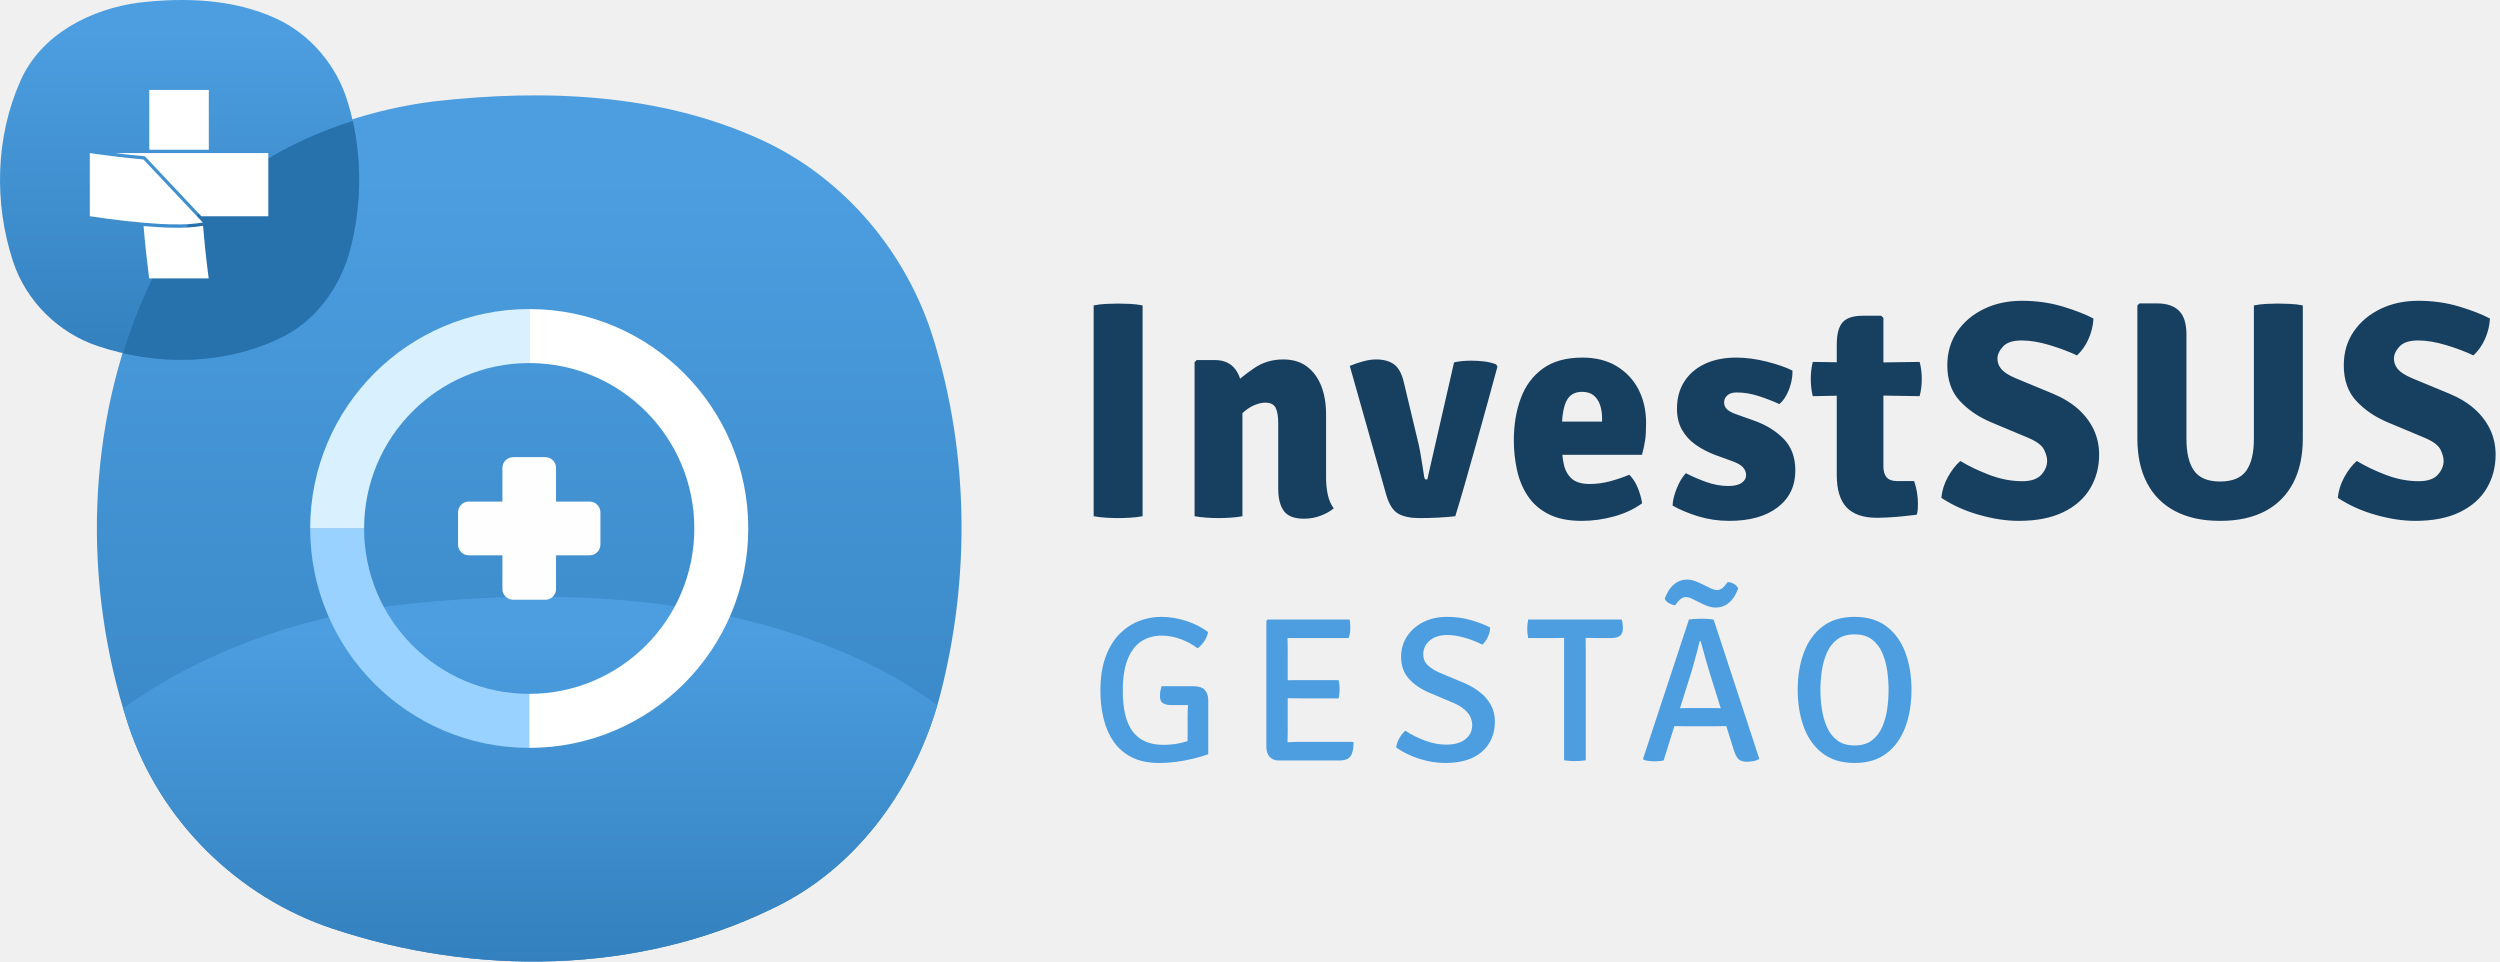
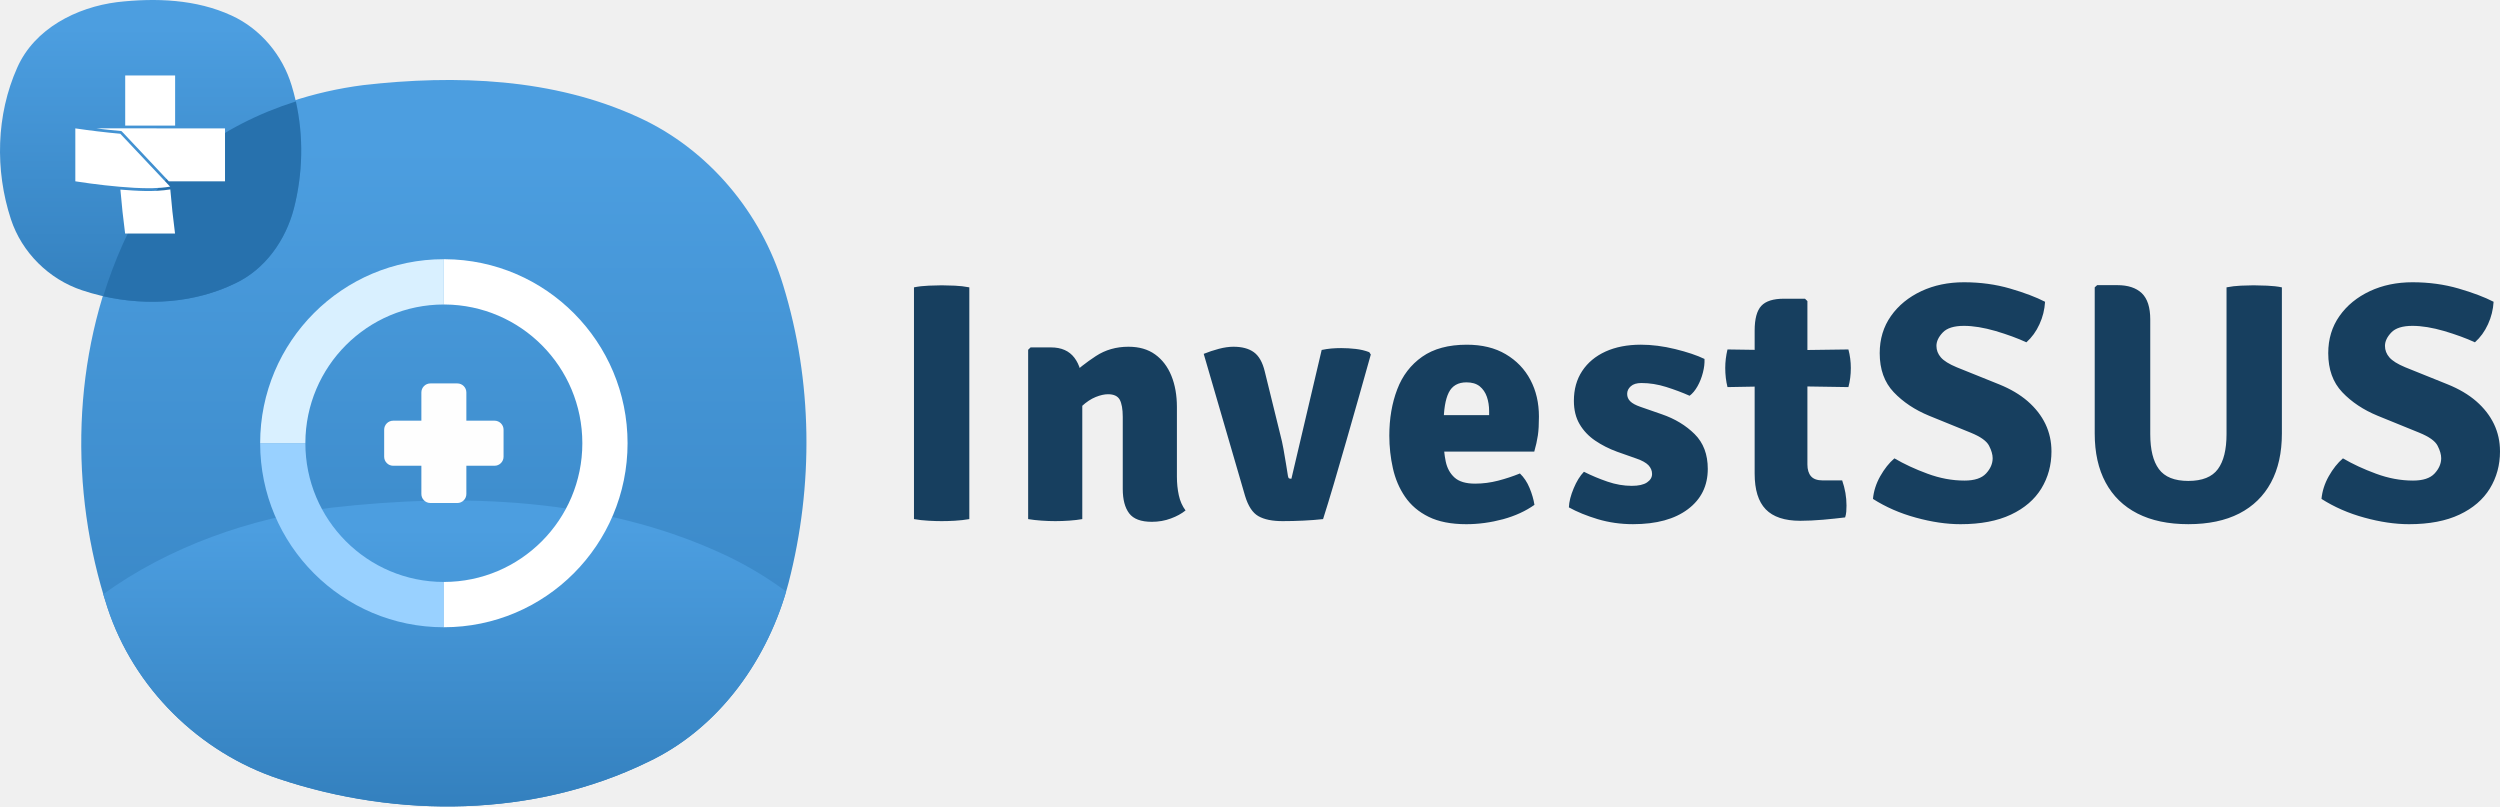
- <svg xmlns="http://www.w3.org/2000/svg" width="156" height="60" viewBox="0 0 156 60" fill="none">
-   <path d="M68.245 19.058C68.487 19.007 68.757 18.975 69.053 18.962C69.345 18.949 69.587 18.943 69.772 18.943C69.975 18.943 70.217 18.949 70.497 18.962C70.776 18.975 71.044 19.007 71.298 19.058V32.213C71.044 32.258 70.776 32.29 70.497 32.306C70.217 32.322 69.975 32.329 69.772 32.329C69.587 32.329 69.345 32.322 69.053 32.306C68.757 32.29 68.487 32.258 68.245 32.213V19.058V19.058ZM75.801 22.467C76.374 22.467 76.806 22.663 77.096 23.058C77.385 23.453 77.528 23.986 77.528 24.654V32.213C77.318 32.252 77.083 32.281 76.819 32.3C76.552 32.319 76.294 32.329 76.04 32.329C75.792 32.329 75.537 32.319 75.273 32.3C75.006 32.281 74.765 32.252 74.542 32.213V22.602L74.675 22.467H75.801ZM82.747 29.806C82.747 30.178 82.782 30.528 82.852 30.859C82.922 31.189 83.046 31.478 83.224 31.722C83.008 31.902 82.738 32.056 82.413 32.178C82.089 32.303 81.739 32.367 81.364 32.367C80.766 32.367 80.349 32.207 80.114 31.886C79.879 31.565 79.761 31.103 79.761 30.499V26.406C79.761 25.97 79.704 25.649 79.595 25.437C79.481 25.228 79.268 25.125 78.95 25.125C78.753 25.125 78.524 25.177 78.269 25.283C78.011 25.389 77.754 25.565 77.496 25.809C77.239 26.053 77.01 26.377 76.813 26.782V24.143C77.264 23.707 77.754 23.312 78.279 22.959C78.8 22.606 79.401 22.429 80.076 22.429C80.661 22.429 81.151 22.574 81.545 22.866C81.939 23.158 82.238 23.562 82.442 24.076C82.645 24.59 82.747 25.183 82.747 25.858V29.806V29.806ZM90.733 22.612C90.911 22.573 91.092 22.544 91.273 22.528C91.455 22.512 91.633 22.506 91.811 22.506C92.072 22.506 92.339 22.522 92.609 22.554C92.88 22.586 93.128 22.647 93.357 22.737L93.442 22.872C93.251 23.572 93.042 24.342 92.81 25.186C92.577 26.034 92.339 26.891 92.097 27.758C91.855 28.628 91.623 29.453 91.401 30.223C91.178 30.997 90.981 31.661 90.809 32.213C90.478 32.252 90.116 32.281 89.728 32.3C89.337 32.319 88.952 32.329 88.577 32.329C88.01 32.329 87.565 32.236 87.247 32.05C86.923 31.863 86.678 31.478 86.506 30.894L84.226 22.833C84.487 22.724 84.766 22.628 85.062 22.548C85.358 22.467 85.625 22.429 85.867 22.429C86.338 22.429 86.713 22.532 86.993 22.74C87.272 22.949 87.473 23.315 87.594 23.835L88.452 27.427C88.516 27.671 88.573 27.937 88.624 28.23C88.675 28.521 88.723 28.804 88.764 29.074C88.805 29.343 88.841 29.575 88.872 29.767C88.885 29.844 88.907 29.889 88.936 29.902C88.964 29.915 89.006 29.921 89.063 29.921L90.733 22.612L90.733 22.612ZM96.372 28.38V26.31H99.969V26.088C99.969 25.793 99.927 25.52 99.844 25.273C99.762 25.026 99.628 24.827 99.45 24.676C99.266 24.525 99.024 24.451 98.719 24.451C98.254 24.451 97.93 24.644 97.742 25.029C97.555 25.414 97.459 26.008 97.459 26.811V27.716C97.459 28.153 97.497 28.56 97.574 28.939C97.65 29.318 97.812 29.623 98.06 29.854C98.308 30.085 98.687 30.201 99.196 30.201C99.628 30.201 100.051 30.143 100.471 30.031C100.888 29.918 101.285 29.784 101.667 29.623C101.889 29.841 102.068 30.117 102.201 30.451C102.334 30.785 102.424 31.103 102.468 31.405C101.985 31.758 101.409 32.031 100.738 32.22C100.064 32.406 99.39 32.503 98.709 32.503C97.869 32.503 97.176 32.361 96.629 32.082C96.082 31.806 95.65 31.424 95.332 30.946C95.013 30.467 94.791 29.928 94.66 29.328C94.53 28.728 94.463 28.111 94.463 27.476C94.463 26.506 94.61 25.63 94.899 24.85C95.185 24.07 95.646 23.453 96.276 22.997C96.906 22.542 97.726 22.314 98.738 22.314C99.577 22.314 100.293 22.493 100.884 22.853C101.476 23.212 101.931 23.697 102.246 24.31C102.561 24.923 102.716 25.62 102.716 26.397C102.716 26.827 102.697 27.187 102.656 27.469C102.615 27.755 102.548 28.06 102.459 28.381H96.372V28.38ZM104.367 31.549C104.38 31.228 104.469 30.868 104.631 30.47C104.79 30.072 104.981 29.758 105.197 29.526C105.617 29.744 106.053 29.931 106.501 30.088C106.946 30.245 107.395 30.326 107.84 30.326C108.209 30.326 108.489 30.262 108.676 30.133C108.861 30.005 108.956 29.844 108.956 29.651C108.956 29.465 108.89 29.302 108.756 29.154C108.622 29.013 108.4 28.884 108.088 28.775L107.029 28.39C106.584 28.223 106.18 28.011 105.817 27.758C105.455 27.504 105.169 27.193 104.959 26.823C104.749 26.457 104.644 26.014 104.644 25.501C104.644 24.846 104.797 24.281 105.102 23.806C105.407 23.331 105.837 22.962 106.39 22.702C106.943 22.445 107.592 22.313 108.336 22.313C108.941 22.313 109.573 22.397 110.235 22.563C110.896 22.73 111.434 22.916 111.847 23.122C111.86 23.353 111.831 23.61 111.762 23.892C111.692 24.175 111.593 24.435 111.463 24.672C111.332 24.91 111.186 25.09 111.027 25.212C110.632 25.032 110.203 24.865 109.739 24.714C109.275 24.563 108.817 24.489 108.365 24.489C108.111 24.489 107.917 24.55 107.783 24.672C107.649 24.794 107.583 24.939 107.583 25.106C107.583 25.273 107.64 25.414 107.754 25.529C107.869 25.645 108.053 25.748 108.308 25.838L109.491 26.261C110.216 26.518 110.82 26.894 111.304 27.388C111.787 27.883 112.029 28.541 112.029 29.362C112.029 30.319 111.666 31.083 110.938 31.648C110.206 32.216 109.198 32.502 107.907 32.502C107.226 32.502 106.578 32.405 105.967 32.219C105.353 32.03 104.819 31.805 104.368 31.548L104.367 31.549ZM114.614 21.514C114.614 20.846 114.738 20.378 114.983 20.108C115.228 19.838 115.641 19.703 116.227 19.703H117.391L117.524 19.838V29.112C117.524 29.401 117.591 29.626 117.721 29.78C117.852 29.937 118.068 30.018 118.373 30.018H119.442C119.601 30.486 119.68 30.961 119.68 31.443C119.68 31.552 119.677 31.668 119.668 31.79C119.658 31.912 119.636 32.021 119.604 32.117C119.254 32.162 118.85 32.207 118.393 32.249C117.935 32.287 117.515 32.31 117.133 32.31C116.268 32.31 115.632 32.091 115.225 31.658C114.818 31.225 114.614 30.551 114.614 29.633V21.514L114.614 21.514ZM119.785 22.583C119.874 22.923 119.919 23.273 119.919 23.633C119.919 24.024 119.874 24.387 119.785 24.721L116.226 24.663L113.116 24.721C113.033 24.381 112.992 24.018 112.992 23.633C112.992 23.286 113.033 22.936 113.116 22.583L116.312 22.631L119.785 22.583H119.785ZM121.14 31.067C121.178 30.631 121.312 30.201 121.541 29.78C121.77 29.363 122.031 29.022 122.323 28.765C122.857 29.087 123.465 29.379 124.145 29.636C124.826 29.895 125.507 30.027 126.187 30.027C126.741 30.027 127.138 29.892 127.38 29.623C127.621 29.353 127.742 29.064 127.742 28.756C127.742 28.55 127.676 28.313 127.542 28.046C127.409 27.78 127.075 27.536 126.54 27.311L124.241 26.348C123.452 26.014 122.8 25.568 122.285 25.01C121.77 24.451 121.512 23.713 121.512 22.794C121.512 21.992 121.719 21.289 122.132 20.686C122.546 20.082 123.105 19.613 123.808 19.273C124.511 18.936 125.293 18.769 126.158 18.769C127.062 18.769 127.911 18.888 128.703 19.125C129.495 19.363 130.137 19.613 130.633 19.877C130.608 20.32 130.506 20.747 130.325 21.151C130.143 21.562 129.902 21.902 129.603 22.178C129.119 21.947 128.553 21.735 127.904 21.536C127.256 21.344 126.674 21.244 126.158 21.244C125.611 21.244 125.223 21.369 124.991 21.62C124.759 21.87 124.641 22.124 124.641 22.381C124.641 22.625 124.724 22.843 124.886 23.035C125.048 23.228 125.338 23.414 125.758 23.594L128.105 24.567C128.722 24.824 129.246 25.142 129.676 25.523C130.105 25.909 130.429 26.339 130.652 26.814C130.875 27.292 130.986 27.812 130.986 28.371C130.986 29.148 130.798 29.851 130.429 30.474C130.057 31.099 129.498 31.597 128.753 31.957C128.009 32.319 127.081 32.502 125.967 32.502C125.198 32.502 124.377 32.377 123.506 32.13C122.634 31.886 121.846 31.53 121.14 31.067L121.14 31.067ZM143.695 27.36C143.695 28.445 143.495 29.372 143.094 30.136C142.693 30.904 142.108 31.491 141.345 31.895C140.578 32.3 139.64 32.502 138.533 32.502C137.433 32.502 136.498 32.3 135.728 31.895C134.959 31.491 134.373 30.903 133.973 30.136C133.572 29.372 133.372 28.444 133.372 27.36V19.058L133.505 18.933H134.622C135.207 18.933 135.655 19.087 135.967 19.389C136.279 19.697 136.434 20.191 136.434 20.878V27.388C136.434 28.268 136.593 28.932 136.912 29.375C137.23 29.822 137.77 30.046 138.534 30.046C139.303 30.046 139.847 29.822 140.165 29.375C140.483 28.932 140.642 28.268 140.642 27.388V19.058C140.897 19.007 141.161 18.974 141.431 18.962C141.701 18.949 141.933 18.942 142.131 18.942C142.315 18.942 142.56 18.949 142.872 18.962C143.177 18.974 143.454 19.007 143.695 19.058V27.36H143.695ZM145.88 31.067C145.918 30.631 146.052 30.201 146.281 29.78C146.51 29.363 146.77 29.022 147.063 28.765C147.597 29.087 148.205 29.379 148.885 29.636C149.566 29.895 150.246 30.027 150.927 30.027C151.48 30.027 151.878 29.892 152.12 29.623C152.361 29.353 152.482 29.064 152.482 28.756C152.482 28.55 152.415 28.313 152.282 28.046C152.148 27.78 151.814 27.536 151.28 27.311L148.981 26.348C148.192 26.014 147.54 25.568 147.025 25.01C146.509 24.451 146.252 23.713 146.252 22.794C146.252 21.992 146.459 21.289 146.872 20.686C147.285 20.082 147.845 19.613 148.548 19.273C149.251 18.936 150.033 18.769 150.898 18.769C151.801 18.769 152.65 18.888 153.442 19.125C154.234 19.363 154.877 19.613 155.373 19.877C155.347 20.32 155.246 20.747 155.064 21.151C154.883 21.562 154.641 21.902 154.342 22.178C153.859 21.947 153.293 21.735 152.644 21.536C151.995 21.344 151.413 21.244 150.898 21.244C150.351 21.244 149.963 21.369 149.731 21.62C149.499 21.87 149.381 22.124 149.381 22.381C149.381 22.625 149.464 22.843 149.626 23.035C149.788 23.228 150.078 23.414 150.497 23.594L152.844 24.567C153.462 24.824 153.986 25.142 154.416 25.523C154.845 25.909 155.169 26.339 155.392 26.814C155.614 27.292 155.726 27.812 155.726 28.371C155.726 29.148 155.538 29.851 155.169 30.474C154.797 31.099 154.237 31.597 153.493 31.957C152.749 32.319 151.82 32.502 150.707 32.502C149.938 32.502 149.117 32.377 148.246 32.13C147.374 31.886 146.586 31.53 145.879 31.067L145.88 31.067Z" fill="#173F5F" />
-   <path d="M75.383 39.437C75.349 39.647 75.264 39.846 75.133 40.031C74.997 40.219 74.864 40.359 74.729 40.453C74.428 40.221 74.079 40.033 73.681 39.883C73.283 39.737 72.881 39.662 72.475 39.662C72.022 39.662 71.613 39.776 71.249 39.999C70.885 40.226 70.597 40.59 70.383 41.096C70.168 41.602 70.062 42.279 70.062 43.127C70.062 44.268 70.271 45.11 70.69 45.657C71.109 46.203 71.738 46.477 72.576 46.477C73.025 46.477 73.442 46.428 73.825 46.325C74.208 46.224 74.5 46.132 74.703 46.046L75.395 47.062C75.141 47.157 74.845 47.247 74.511 47.328C74.174 47.412 73.819 47.48 73.446 47.532C73.073 47.583 72.703 47.609 72.335 47.609C71.653 47.609 71.078 47.489 70.612 47.249C70.142 47.009 69.765 46.679 69.482 46.261C69.196 45.845 68.987 45.365 68.86 44.825C68.731 44.285 68.665 43.715 68.665 43.115C68.665 42.296 68.771 41.593 68.983 41.008C69.194 40.425 69.482 39.947 69.844 39.574C70.206 39.206 70.612 38.931 71.063 38.756C71.512 38.58 71.977 38.492 72.456 38.492C72.981 38.492 73.505 38.578 74.03 38.749C74.555 38.921 75.006 39.15 75.383 39.437ZM74.106 44.819C74.106 44.519 74.115 44.24 74.132 43.983C74.149 43.726 74.181 43.498 74.227 43.301L75.395 43.706V47.063L74.107 47.088V44.819H74.106ZM74.436 42.819C74.792 42.819 75.04 42.896 75.184 43.053C75.323 43.211 75.395 43.428 75.395 43.706V43.996H73.046C72.877 43.996 72.724 43.962 72.587 43.889C72.449 43.82 72.379 43.659 72.379 43.411C72.379 43.312 72.39 43.209 72.411 43.102C72.432 42.995 72.456 42.901 72.481 42.819H74.436ZM79.021 38.743L79.103 38.659H80.341V39.785C80.341 39.965 80.344 40.112 80.348 40.224C80.352 40.34 80.354 40.483 80.354 40.659V45.667C80.354 45.783 80.352 45.888 80.348 45.985C80.344 46.081 80.341 46.193 80.341 46.317V47.455H79.796C79.558 47.455 79.37 47.38 79.23 47.23C79.091 47.08 79.021 46.872 79.021 46.606V38.743ZM83.529 42.44C83.55 42.526 83.567 42.622 83.578 42.731C83.588 42.84 83.592 42.933 83.592 43.006C83.592 43.083 83.588 43.175 83.578 43.278C83.567 43.385 83.55 43.483 83.529 43.578H81.141C81.044 43.578 80.921 43.578 80.773 43.574C80.625 43.574 80.473 43.571 80.314 43.567C80.155 43.567 80.011 43.563 79.885 43.559V42.453C80.011 42.453 80.155 42.45 80.314 42.448C80.473 42.446 80.625 42.444 80.773 42.442C80.921 42.44 81.044 42.44 81.141 42.44H83.529V42.44ZM84.215 38.659C84.236 38.762 84.249 38.861 84.253 38.951C84.257 39.045 84.259 39.129 84.259 39.206C84.259 39.283 84.253 39.38 84.238 39.491C84.223 39.607 84.194 39.714 84.151 39.817H81.141C81.044 39.817 80.921 39.817 80.773 39.817C80.625 39.817 80.473 39.817 80.314 39.812C80.155 39.812 80.011 39.808 79.885 39.804V38.659H84.215H84.215ZM84.462 46.291C84.462 46.707 84.399 47.005 84.276 47.185C84.151 47.365 83.914 47.455 83.567 47.455H79.884V46.349C80.087 46.336 80.288 46.323 80.487 46.31C80.686 46.298 80.917 46.291 81.18 46.291H84.462ZM87.123 46.645C87.144 46.448 87.209 46.25 87.324 46.056C87.436 45.863 87.558 45.708 87.694 45.597C88.062 45.841 88.471 46.047 88.919 46.214C89.368 46.381 89.812 46.465 90.253 46.465C90.765 46.465 91.163 46.351 91.444 46.124C91.726 45.897 91.865 45.608 91.865 45.256C91.865 44.956 91.766 44.688 91.567 44.455C91.368 44.223 91.082 44.026 90.71 43.867L89.173 43.218C88.64 42.986 88.215 42.693 87.901 42.337C87.586 41.981 87.427 41.529 87.427 40.98C87.427 40.513 87.55 40.093 87.793 39.716C88.037 39.343 88.373 39.045 88.805 38.822C89.237 38.601 89.736 38.492 90.303 38.492C90.833 38.492 91.33 38.561 91.796 38.698C92.261 38.835 92.659 38.987 92.989 39.154C92.981 39.352 92.932 39.549 92.843 39.742C92.754 39.939 92.64 40.099 92.5 40.228C92.17 40.056 91.808 39.913 91.412 39.797C91.014 39.682 90.653 39.624 90.322 39.624C89.852 39.624 89.484 39.739 89.215 39.971C88.947 40.203 88.811 40.487 88.811 40.826C88.811 41.109 88.909 41.34 89.103 41.52C89.298 41.7 89.552 41.857 89.865 41.99L91.383 42.626C91.742 42.78 92.066 42.971 92.354 43.199C92.642 43.426 92.868 43.691 93.034 43.996C93.198 44.3 93.281 44.645 93.281 45.031C93.281 45.52 93.167 45.961 92.938 46.351C92.71 46.743 92.367 47.052 91.907 47.275C91.448 47.498 90.868 47.609 90.17 47.609C89.645 47.609 89.114 47.523 88.574 47.352C88.034 47.18 87.549 46.944 87.122 46.645L87.123 46.645ZM95.358 39.817C95.337 39.714 95.322 39.613 95.313 39.515C95.305 39.416 95.301 39.324 95.301 39.238C95.301 39.152 95.305 39.06 95.313 38.962C95.322 38.863 95.337 38.762 95.358 38.659H101.193C101.218 38.736 101.237 38.824 101.25 38.919C101.263 39.017 101.269 39.109 101.269 39.199C101.269 39.422 101.208 39.581 101.085 39.675C100.962 39.769 100.772 39.817 100.513 39.817H99.681C99.597 39.817 99.476 39.815 99.32 39.81C99.163 39.806 99.04 39.804 98.951 39.804H97.599C97.514 39.804 97.394 39.806 97.235 39.81C97.074 39.815 96.954 39.817 96.869 39.817H95.358L95.358 39.817ZM97.599 40.755C97.599 40.58 97.599 40.423 97.599 40.282C97.599 40.145 97.599 39.984 97.599 39.804V39.238H98.945V39.804C98.945 39.984 98.945 40.145 98.949 40.282C98.949 40.423 98.952 40.58 98.952 40.755V47.442C98.846 47.459 98.731 47.472 98.613 47.48C98.49 47.489 98.38 47.493 98.279 47.493C98.173 47.493 98.061 47.489 97.94 47.48C97.819 47.472 97.705 47.459 97.599 47.442V40.755H97.599ZM105.39 38.66C105.496 38.642 105.625 38.629 105.781 38.621C105.934 38.612 106.067 38.608 106.177 38.608C106.283 38.608 106.412 38.612 106.564 38.621C106.717 38.63 106.84 38.645 106.933 38.666L109.784 47.359C109.686 47.419 109.566 47.464 109.426 47.492C109.282 47.52 109.14 47.532 108.996 47.532C108.78 47.532 108.615 47.483 108.499 47.384C108.383 47.286 108.279 47.093 108.19 46.806L106.793 42.337C106.675 41.964 106.556 41.568 106.438 41.148C106.319 40.728 106.213 40.348 106.12 40.01H106.057C106.014 40.203 105.961 40.413 105.902 40.64C105.839 40.867 105.779 41.088 105.72 41.304C105.661 41.521 105.608 41.709 105.561 41.868L103.809 47.455C103.724 47.472 103.633 47.485 103.534 47.494C103.434 47.502 103.331 47.506 103.225 47.506C103.106 47.506 102.99 47.498 102.874 47.481C102.755 47.464 102.654 47.442 102.565 47.416L102.527 47.346L105.39 38.66H105.39ZM105.218 45.32C105.18 45.32 105.102 45.32 104.981 45.316C104.861 45.316 104.74 45.314 104.619 45.31C104.499 45.31 104.416 45.307 104.374 45.307H103.745L104.164 44.195H104.717C104.759 44.195 104.833 44.193 104.939 44.191C105.045 44.189 105.153 44.186 105.261 44.184C105.368 44.182 105.44 44.182 105.479 44.182H106.742C106.784 44.182 106.859 44.182 106.964 44.184C107.07 44.186 107.18 44.189 107.292 44.191C107.405 44.193 107.479 44.195 107.517 44.195H108.088L108.45 45.307H107.822C107.779 45.307 107.697 45.31 107.574 45.31C107.451 45.314 107.331 45.316 107.21 45.316C107.089 45.32 107.007 45.32 106.965 45.32H105.218H105.218ZM105.606 37.373C105.534 37.335 105.464 37.305 105.396 37.286C105.328 37.266 105.258 37.258 105.186 37.258C105.098 37.258 105.009 37.286 104.92 37.343C104.831 37.401 104.75 37.478 104.679 37.573L104.533 37.766C104.406 37.757 104.276 37.714 104.145 37.639C104.014 37.564 103.925 37.47 103.878 37.354L103.967 37.148C104.103 36.84 104.281 36.598 104.505 36.424C104.727 36.251 104.985 36.165 105.282 36.165C105.426 36.165 105.561 36.186 105.688 36.229C105.815 36.272 105.929 36.317 106.031 36.364L106.71 36.692C106.782 36.73 106.858 36.761 106.939 36.784C107.019 36.808 107.091 36.82 107.155 36.82C107.244 36.82 107.332 36.792 107.419 36.739C107.506 36.685 107.586 36.608 107.663 36.505L107.809 36.319C107.936 36.323 108.067 36.362 108.2 36.437C108.333 36.512 108.42 36.608 108.463 36.724L108.374 36.93C108.243 37.238 108.065 37.478 107.84 37.652C107.616 37.825 107.358 37.913 107.066 37.913C106.918 37.913 106.78 37.892 106.653 37.851C106.526 37.81 106.412 37.768 106.31 37.721L105.605 37.373L105.606 37.373ZM113.593 43.044C113.593 43.434 113.623 43.833 113.682 44.236C113.741 44.641 113.847 45.016 113.997 45.361C114.148 45.706 114.361 45.985 114.641 46.197C114.92 46.411 115.282 46.516 115.726 46.516C116.171 46.516 116.533 46.411 116.81 46.197C117.087 45.985 117.301 45.706 117.451 45.361C117.602 45.016 117.705 44.641 117.762 44.236C117.82 43.833 117.847 43.434 117.847 43.044C117.847 42.654 117.82 42.258 117.762 41.855C117.705 41.452 117.602 41.077 117.451 40.732C117.301 40.389 117.087 40.11 116.81 39.9C116.533 39.69 116.171 39.585 115.726 39.585C115.282 39.585 114.92 39.69 114.641 39.9C114.361 40.11 114.148 40.389 113.997 40.732C113.847 41.077 113.741 41.452 113.682 41.855C113.623 42.258 113.593 42.654 113.593 43.044ZM112.177 43.044C112.177 42.178 112.306 41.403 112.562 40.717C112.818 40.031 113.208 39.489 113.733 39.09C114.258 38.692 114.922 38.492 115.726 38.492C116.535 38.492 117.202 38.694 117.727 39.092C118.251 39.495 118.641 40.038 118.895 40.723C119.149 41.409 119.276 42.183 119.276 43.044C119.276 43.915 119.147 44.693 118.888 45.38C118.63 46.069 118.239 46.613 117.718 47.011C117.195 47.41 116.531 47.609 115.726 47.609C114.918 47.609 114.251 47.408 113.726 47.005C113.201 46.602 112.812 46.056 112.558 45.368C112.304 44.68 112.177 43.906 112.177 43.044V43.044Z" fill="#4C9EE0" />
+ <svg xmlns="http://www.w3.org/2000/svg" width="186" height="60" viewBox="0 0 186 60" fill="none">
+   <path d="M68 21.379C68.326 21.311 68.691 21.27 69.09 21.253C69.484 21.236 69.81 21.227 70.059 21.227C70.334 21.227 70.66 21.236 71.037 21.253C71.415 21.27 71.775 21.311 72.118 21.379V38.621C71.775 38.68 71.415 38.722 71.037 38.743C70.66 38.764 70.334 38.772 70.059 38.772C69.81 38.772 69.484 38.764 69.09 38.743C68.691 38.722 68.326 38.68 68 38.621V21.379V21.379ZM78.193 25.847C78.965 25.847 79.548 26.104 79.939 26.621C80.329 27.139 80.522 27.837 80.522 28.712V38.621C80.239 38.671 79.922 38.709 79.566 38.734C79.205 38.76 78.858 38.772 78.514 38.772C78.18 38.772 77.837 38.76 77.481 38.734C77.12 38.709 76.794 38.671 76.494 38.621V26.024L76.674 25.847H78.193ZM87.562 35.465C87.562 35.953 87.609 36.412 87.703 36.845C87.797 37.279 87.965 37.657 88.205 37.977C87.913 38.213 87.549 38.415 87.111 38.575C86.674 38.739 86.202 38.823 85.696 38.823C84.889 38.823 84.327 38.612 84.01 38.192C83.692 37.771 83.533 37.165 83.533 36.374V31.01C83.533 30.438 83.456 30.017 83.31 29.739C83.156 29.466 82.868 29.331 82.439 29.331C82.174 29.331 81.865 29.398 81.521 29.537C81.174 29.676 80.826 29.908 80.479 30.227C80.131 30.547 79.823 30.972 79.557 31.502V28.044C80.166 27.471 80.826 26.954 81.534 26.491C82.238 26.029 83.049 25.797 83.958 25.797C84.748 25.797 85.408 25.986 85.94 26.369C86.472 26.752 86.875 27.282 87.15 27.956C87.424 28.629 87.562 29.407 87.562 30.291V35.466V35.465ZM98.333 26.037C98.573 25.986 98.818 25.948 99.063 25.927C99.307 25.906 99.547 25.898 99.787 25.898C100.139 25.898 100.5 25.919 100.864 25.961C101.229 26.003 101.563 26.083 101.872 26.201L101.988 26.377C101.731 27.294 101.448 28.304 101.134 29.411C100.821 30.522 100.5 31.645 100.173 32.781C99.847 33.921 99.534 35.003 99.234 36.012C98.934 37.026 98.668 37.897 98.436 38.621C97.99 38.671 97.501 38.709 96.978 38.734C96.45 38.76 95.931 38.772 95.425 38.772C94.661 38.772 94.061 38.65 93.632 38.406C93.194 38.162 92.864 37.657 92.632 36.892L89.556 26.327C89.908 26.184 90.285 26.058 90.684 25.952C91.084 25.847 91.444 25.797 91.77 25.797C92.405 25.797 92.911 25.931 93.288 26.205C93.666 26.478 93.936 26.958 94.099 27.639L95.257 32.348C95.343 32.667 95.42 33.017 95.489 33.399C95.558 33.782 95.622 34.153 95.678 34.506C95.734 34.859 95.781 35.162 95.824 35.415C95.841 35.516 95.871 35.575 95.909 35.592C95.948 35.608 96.004 35.617 96.081 35.617L98.333 26.036L98.333 26.037ZM105.939 33.597V30.884H110.791V30.593C110.791 30.206 110.735 29.848 110.624 29.524C110.512 29.201 110.332 28.94 110.092 28.742C109.843 28.544 109.517 28.447 109.105 28.447C108.479 28.447 108.041 28.7 107.788 29.205C107.535 29.71 107.406 30.488 107.406 31.54V32.727C107.406 33.299 107.458 33.833 107.561 34.33C107.664 34.826 107.882 35.226 108.217 35.529C108.552 35.832 109.062 35.983 109.748 35.983C110.332 35.983 110.902 35.907 111.469 35.76C112.031 35.613 112.567 35.436 113.082 35.226C113.382 35.512 113.622 35.874 113.802 36.311C113.982 36.749 114.102 37.166 114.163 37.561C113.51 38.024 112.734 38.381 111.829 38.63C110.919 38.874 110.01 39 109.092 39C107.959 39 107.024 38.815 106.287 38.449C105.549 38.087 104.965 37.586 104.536 36.959C104.107 36.333 103.807 35.626 103.631 34.839C103.455 34.052 103.365 33.244 103.365 32.411C103.365 31.141 103.562 29.992 103.953 28.97C104.339 27.947 104.961 27.139 105.81 26.542C106.66 25.945 107.767 25.646 109.131 25.646C110.263 25.646 111.229 25.881 112.026 26.353C112.824 26.824 113.438 27.459 113.862 28.263C114.287 29.066 114.497 29.979 114.497 30.998C114.497 31.561 114.472 32.033 114.416 32.403C114.36 32.777 114.27 33.177 114.15 33.598H105.939V33.597ZM116.724 37.75C116.741 37.329 116.861 36.858 117.08 36.336C117.295 35.815 117.552 35.402 117.844 35.099C118.41 35.385 118.998 35.629 119.602 35.836C120.203 36.042 120.808 36.147 121.409 36.147C121.906 36.147 122.284 36.063 122.537 35.894C122.786 35.726 122.914 35.516 122.914 35.263C122.914 35.019 122.824 34.805 122.644 34.611C122.464 34.426 122.164 34.258 121.743 34.114L120.315 33.61C119.714 33.391 119.169 33.113 118.68 32.781C118.191 32.449 117.805 32.04 117.522 31.556C117.239 31.077 117.097 30.496 117.097 29.823C117.097 28.965 117.303 28.224 117.715 27.602C118.127 26.979 118.706 26.495 119.453 26.154C120.199 25.817 121.074 25.645 122.078 25.645C122.893 25.645 123.747 25.754 124.639 25.973C125.531 26.192 126.256 26.436 126.814 26.705C126.831 27.008 126.792 27.345 126.698 27.715C126.604 28.085 126.471 28.426 126.295 28.737C126.119 29.049 125.922 29.284 125.707 29.444C125.175 29.208 124.596 28.99 123.97 28.792C123.343 28.594 122.726 28.497 122.117 28.497C121.773 28.497 121.512 28.577 121.332 28.737C121.151 28.897 121.061 29.086 121.061 29.305C121.061 29.524 121.139 29.709 121.293 29.86C121.447 30.012 121.696 30.146 122.039 30.265L123.635 30.82C124.613 31.156 125.428 31.649 126.081 32.297C126.733 32.945 127.059 33.807 127.059 34.884C127.059 36.138 126.57 37.139 125.587 37.88C124.6 38.625 123.241 38.999 121.499 38.999C120.581 38.999 119.706 38.873 118.882 38.629C118.054 38.38 117.334 38.086 116.725 37.749L116.724 37.75ZM130.546 24.598C130.546 23.722 130.713 23.108 131.043 22.755C131.374 22.401 131.932 22.224 132.721 22.224H134.291L134.471 22.401V34.556C134.471 34.935 134.561 35.23 134.737 35.432C134.913 35.638 135.205 35.743 135.616 35.743H137.058C137.272 36.357 137.38 36.98 137.38 37.611C137.38 37.754 137.375 37.906 137.363 38.066C137.35 38.225 137.32 38.369 137.277 38.495C136.805 38.554 136.26 38.612 135.642 38.667C135.025 38.718 134.458 38.747 133.944 38.747C132.777 38.747 131.919 38.461 131.37 37.893C130.821 37.325 130.546 36.442 130.546 35.238V24.598L130.546 24.598ZM137.521 25.999C137.641 26.445 137.701 26.903 137.701 27.374C137.701 27.888 137.641 28.363 137.521 28.8L132.721 28.725L128.525 28.8C128.414 28.355 128.358 27.879 128.358 27.374C128.358 26.92 128.414 26.461 128.525 25.999L132.837 26.062L137.521 25.999H137.521ZM139.349 37.119C139.4 36.547 139.58 35.983 139.889 35.431C140.198 34.885 140.55 34.438 140.944 34.102C141.665 34.523 142.484 34.906 143.402 35.242C144.32 35.583 145.238 35.755 146.157 35.755C146.903 35.755 147.439 35.579 147.765 35.225C148.091 34.872 148.254 34.493 148.254 34.089C148.254 33.82 148.164 33.509 147.984 33.159C147.804 32.81 147.353 32.49 146.633 32.196L143.531 30.934C142.467 30.496 141.588 29.911 140.893 29.179C140.198 28.447 139.85 27.48 139.85 26.276C139.85 25.224 140.129 24.303 140.687 23.512C141.244 22.721 141.999 22.107 142.947 21.661C143.895 21.219 144.951 21 146.117 21C147.336 21 148.481 21.156 149.549 21.467C150.618 21.778 151.484 22.107 152.153 22.452C152.119 23.032 151.982 23.592 151.737 24.122C151.493 24.661 151.167 25.107 150.763 25.468C150.111 25.166 149.348 24.888 148.473 24.627C147.598 24.374 146.812 24.244 146.117 24.244C145.38 24.244 144.856 24.408 144.543 24.736C144.23 25.064 144.071 25.397 144.071 25.734C144.071 26.053 144.183 26.34 144.401 26.592C144.62 26.844 145.011 27.088 145.577 27.324L148.743 28.599C149.575 28.936 150.283 29.352 150.862 29.853C151.441 30.358 151.879 30.921 152.179 31.544C152.479 32.171 152.629 32.853 152.629 33.585C152.629 34.603 152.376 35.524 151.879 36.341C151.377 37.161 150.622 37.813 149.618 38.285C148.614 38.76 147.362 39 145.86 39C144.822 39 143.715 38.836 142.54 38.512C141.364 38.192 140.3 37.725 139.348 37.119L139.349 37.119ZM169.772 32.259C169.772 33.681 169.502 34.897 168.961 35.899C168.421 36.904 167.631 37.674 166.602 38.204C165.568 38.734 164.302 38.999 162.81 38.999C161.325 38.999 160.064 38.734 159.026 38.204C157.988 37.674 157.199 36.904 156.658 35.899C156.118 34.897 155.847 33.681 155.847 32.259V21.379L156.028 21.215H157.533C158.323 21.215 158.928 21.416 159.348 21.812C159.768 22.216 159.979 22.864 159.979 23.764V32.297C159.979 33.45 160.193 34.321 160.622 34.901C161.051 35.486 161.78 35.781 162.81 35.781C163.848 35.781 164.582 35.486 165.011 34.901C165.44 34.321 165.654 33.45 165.654 32.297V21.379C165.997 21.311 166.353 21.269 166.718 21.253C167.083 21.236 167.396 21.227 167.662 21.227C167.911 21.227 168.241 21.236 168.661 21.253C169.073 21.269 169.446 21.311 169.772 21.379V32.259H169.772ZM172.719 37.119C172.771 36.547 172.951 35.983 173.26 35.431C173.569 34.885 173.92 34.438 174.315 34.102C175.036 34.523 175.855 34.906 176.773 35.242C177.691 35.583 178.609 35.755 179.527 35.755C180.274 35.755 180.81 35.579 181.136 35.225C181.462 34.872 181.625 34.493 181.625 34.089C181.625 33.82 181.535 33.509 181.355 33.159C181.175 32.81 180.724 32.49 180.003 32.196L176.902 30.934C175.838 30.496 174.958 29.911 174.263 29.179C173.568 28.447 173.221 27.48 173.221 26.276C173.221 25.224 173.5 24.303 174.057 23.512C174.615 22.721 175.37 22.107 176.318 21.661C177.266 21.219 178.321 21 179.488 21C180.706 21 181.852 21.156 182.92 21.467C183.988 21.778 184.855 22.107 185.524 22.452C185.49 23.032 185.352 23.592 185.108 24.122C184.863 24.661 184.537 25.107 184.134 25.468C183.482 25.166 182.718 24.888 181.843 24.627C180.968 24.374 180.183 24.244 179.488 24.244C178.75 24.244 178.227 24.408 177.914 24.736C177.6 25.064 177.442 25.397 177.442 25.734C177.442 26.053 177.553 26.34 177.772 26.592C177.991 26.844 178.381 27.088 178.948 27.324L182.113 28.599C182.946 28.936 183.654 29.352 184.233 29.853C184.812 30.358 185.249 30.921 185.55 31.544C185.85 32.171 186 32.853 186 33.585C186 34.603 185.747 35.524 185.249 36.341C184.747 37.161 183.992 37.813 182.989 38.285C181.985 38.76 180.732 39 179.231 39C178.193 39 177.086 38.836 175.91 38.512C174.735 38.192 173.671 37.725 172.719 37.119L172.719 37.119Z" fill="#173F5F" />
  <path d="M27.024 6.333C33.899 5.547 41.178 5.802 47.552 8.749C52.714 11.121 56.634 15.819 58.272 21.235C60.464 28.365 60.539 36.115 58.676 43.334C57.203 48.968 53.544 54.182 48.18 56.703C39.727 60.818 29.605 60.9 20.769 57.953C14.807 55.977 9.952 51.174 7.992 45.197C5.126 36.429 5.358 26.524 9.129 18.071C12.226 11.068 19.737 7.268 27.023 6.333H27.024Z" fill="url(#paint0_linear_615_37)" />
  <path d="M58.489 44.008C56.907 49.381 53.33 54.283 48.18 56.703C39.727 60.818 29.605 60.9 20.77 57.953C14.807 55.978 9.952 51.175 7.992 45.197C7.885 44.868 7.782 44.538 7.684 44.206C12.594 40.654 18.654 38.542 24.61 37.778C34.372 36.662 44.708 37.023 53.758 41.208C55.433 41.978 57.016 42.921 58.489 44.008Z" fill="url(#paint1_linear_615_37)" />
  <path fill-rule="evenodd" clip-rule="evenodd" d="M33.023 46.668C25.474 46.668 19.355 40.538 19.355 32.976H22.72C22.72 38.676 27.333 43.297 33.023 43.297V46.668Z" fill="#99D1FF" />
  <path fill-rule="evenodd" clip-rule="evenodd" d="M22.72 32.976H19.355V32.972C19.357 25.412 25.476 19.284 33.023 19.284V22.655C27.341 22.655 22.733 27.263 22.72 32.952L22.72 32.976Z" fill="#D9F0FF" />
  <path fill-rule="evenodd" clip-rule="evenodd" d="M33.023 19.283C33.051 19.283 33.08 19.284 33.108 19.285C40.618 19.331 46.691 25.442 46.691 32.975C46.691 40.537 40.573 46.666 33.025 46.667H33.023V43.297H33.035C38.72 43.29 43.326 38.672 43.326 32.975C43.326 27.3 38.754 22.696 33.098 22.655C33.073 22.655 33.048 22.654 33.023 22.654V19.283Z" fill="white" />
  <path fill-rule="evenodd" clip-rule="evenodd" d="M32.019 28.527H34.028C34.396 28.527 34.697 28.828 34.697 29.197V31.299H36.795C37.163 31.299 37.465 31.6 37.465 31.969V33.981C37.465 34.35 37.163 34.652 36.795 34.652H34.697V36.754C34.697 37.122 34.396 37.424 34.028 37.424H32.019C31.651 37.424 31.35 37.122 31.35 36.754V34.652H29.252C28.884 34.652 28.582 34.35 28.582 33.981V31.969C28.582 31.6 28.884 31.299 29.252 31.299H31.35V29.197C31.35 28.828 31.651 28.527 32.019 28.527Z" fill="#FEFEFE" />
  <path d="M8.714 0.159C11.57 -0.168 14.594 -0.062 17.241 1.162C19.385 2.147 21.013 4.099 21.694 6.349C22.604 9.31 22.636 12.529 21.862 15.528C21.249 17.868 19.73 20.034 17.502 21.081C13.99 22.791 9.786 22.825 6.116 21.6C3.64 20.78 1.623 18.785 0.809 16.302C-0.382 12.66 -0.285 8.546 1.281 5.034C2.567 2.125 5.687 0.547 8.714 0.159H8.714Z" fill="url(#paint2_linear_615_37)" />
  <path d="M7.68 22.038C8.086 20.724 8.568 19.434 9.13 18.176C11.513 12.786 16.512 9.294 22.011 7.545C22.598 10.164 22.533 12.929 21.862 15.529C21.249 17.869 19.73 20.035 17.502 21.082C14.48 22.553 10.946 22.783 7.68 22.039L7.68 22.038Z" fill="#2771AD" />
  <path d="M9.315 5.613C10.553 5.613 11.791 5.613 13.029 5.613C13.029 6.857 13.029 8.1 13.029 9.345C11.791 9.345 10.553 9.345 9.315 9.345C9.315 8.101 9.315 6.857 9.315 5.613Z" fill="white" />
  <path d="M7.19 9.55C10.373 9.553 13.557 9.55 16.741 9.551C16.741 10.865 16.741 12.179 16.741 13.493C15.348 13.493 13.956 13.493 12.563 13.493C11.408 12.266 10.252 11.041 9.098 9.814C9.068 9.787 9.042 9.746 8.998 9.747C8.395 9.688 7.79 9.638 7.19 9.55Z" fill="white" />
  <path d="M5.604 9.552C6.715 9.716 7.832 9.851 8.95 9.951C10.185 11.264 11.423 12.574 12.658 13.886C11.78 14.033 10.886 14.018 10.001 13.974C8.53 13.888 7.062 13.716 5.604 13.49V9.552Z" fill="white" />
  <path d="M8.958 14.107C10.192 14.204 11.441 14.291 12.671 14.093C12.762 15.19 12.879 16.284 13.022 17.373H9.308C9.167 16.288 9.049 15.199 8.958 14.107Z" fill="white" />
  <defs>
    <linearGradient id="paint0_linear_615_37" x1="8.464" y1="10.902" x2="8.464" y2="84.969" gradientUnits="userSpaceOnUse">
      <stop stop-color="#4C9EE0" />
      <stop offset="1" stop-color="#2771AD" />
    </linearGradient>
    <linearGradient id="paint1_linear_615_37" x1="9.961" y1="39.321" x2="9.961" y2="70.516" gradientUnits="userSpaceOnUse">
      <stop stop-color="#4C9EE0" />
      <stop offset="1" stop-color="#2771AD" />
    </linearGradient>
    <linearGradient id="paint2_linear_615_37" x1="1.005" y1="2.057" x2="1.005" y2="32.822" gradientUnits="userSpaceOnUse">
      <stop stop-color="#4C9EE0" />
      <stop offset="1" stop-color="#2771AD" />
    </linearGradient>
  </defs>
</svg>
